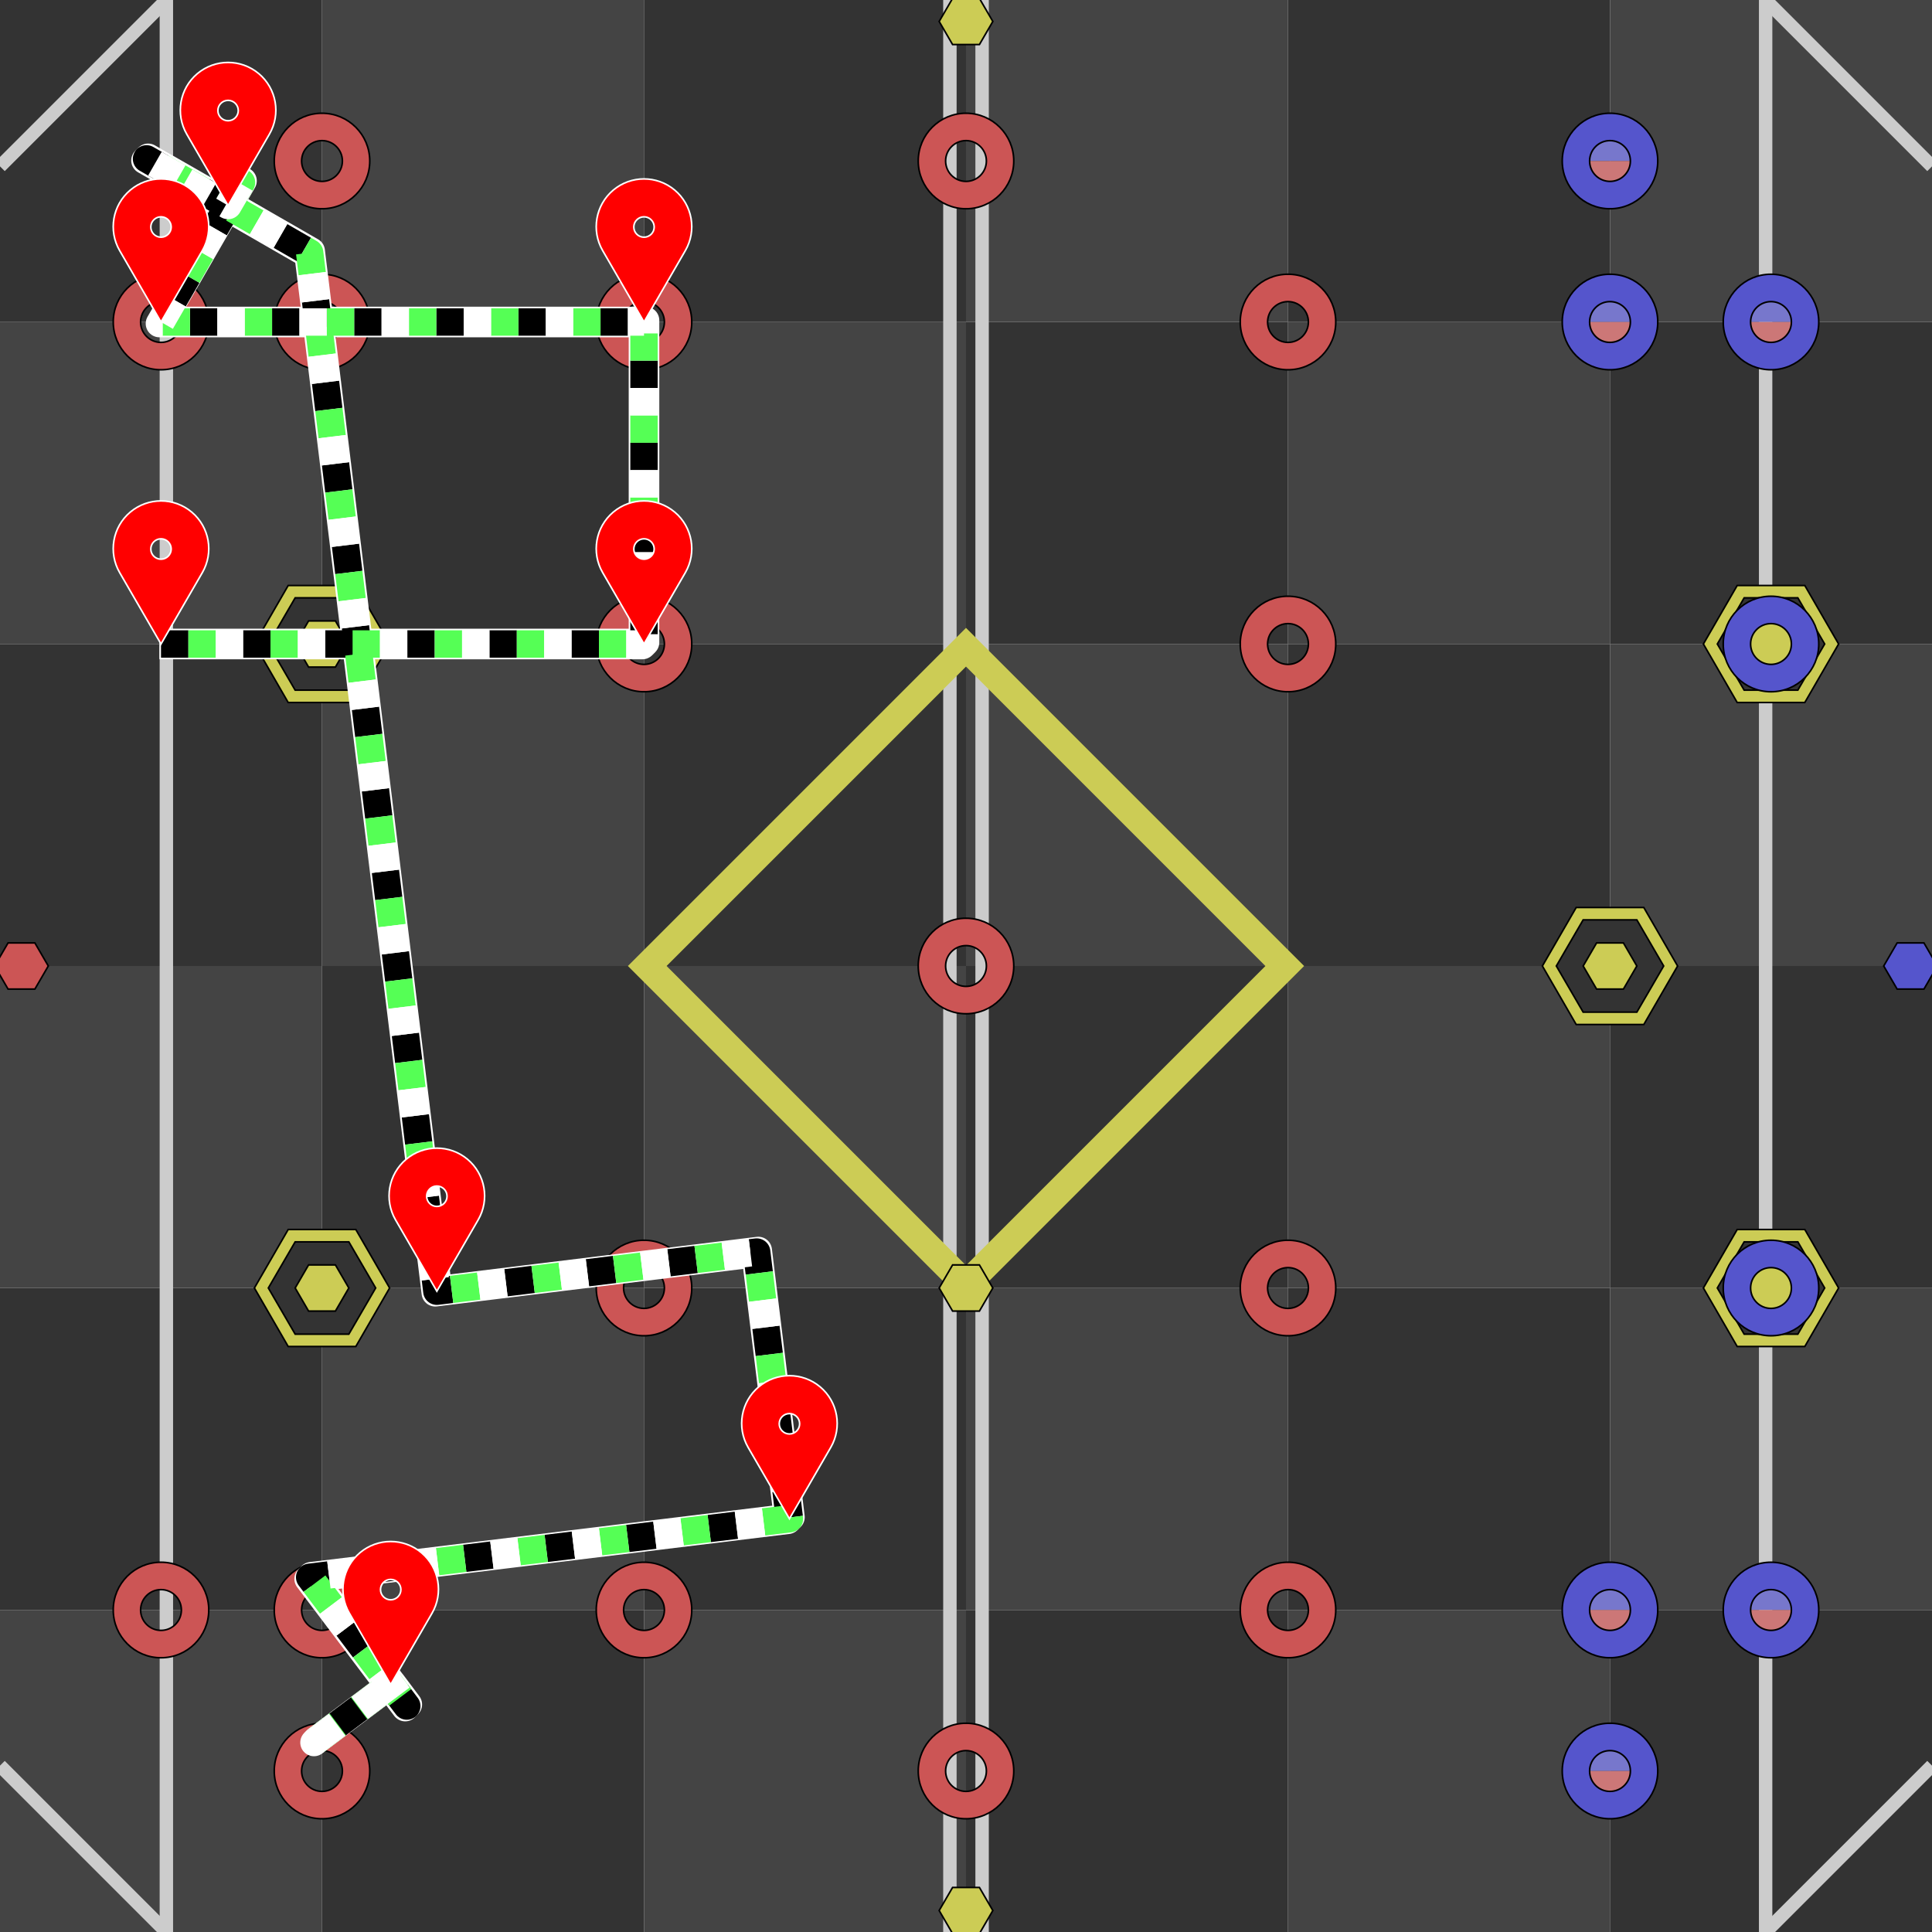
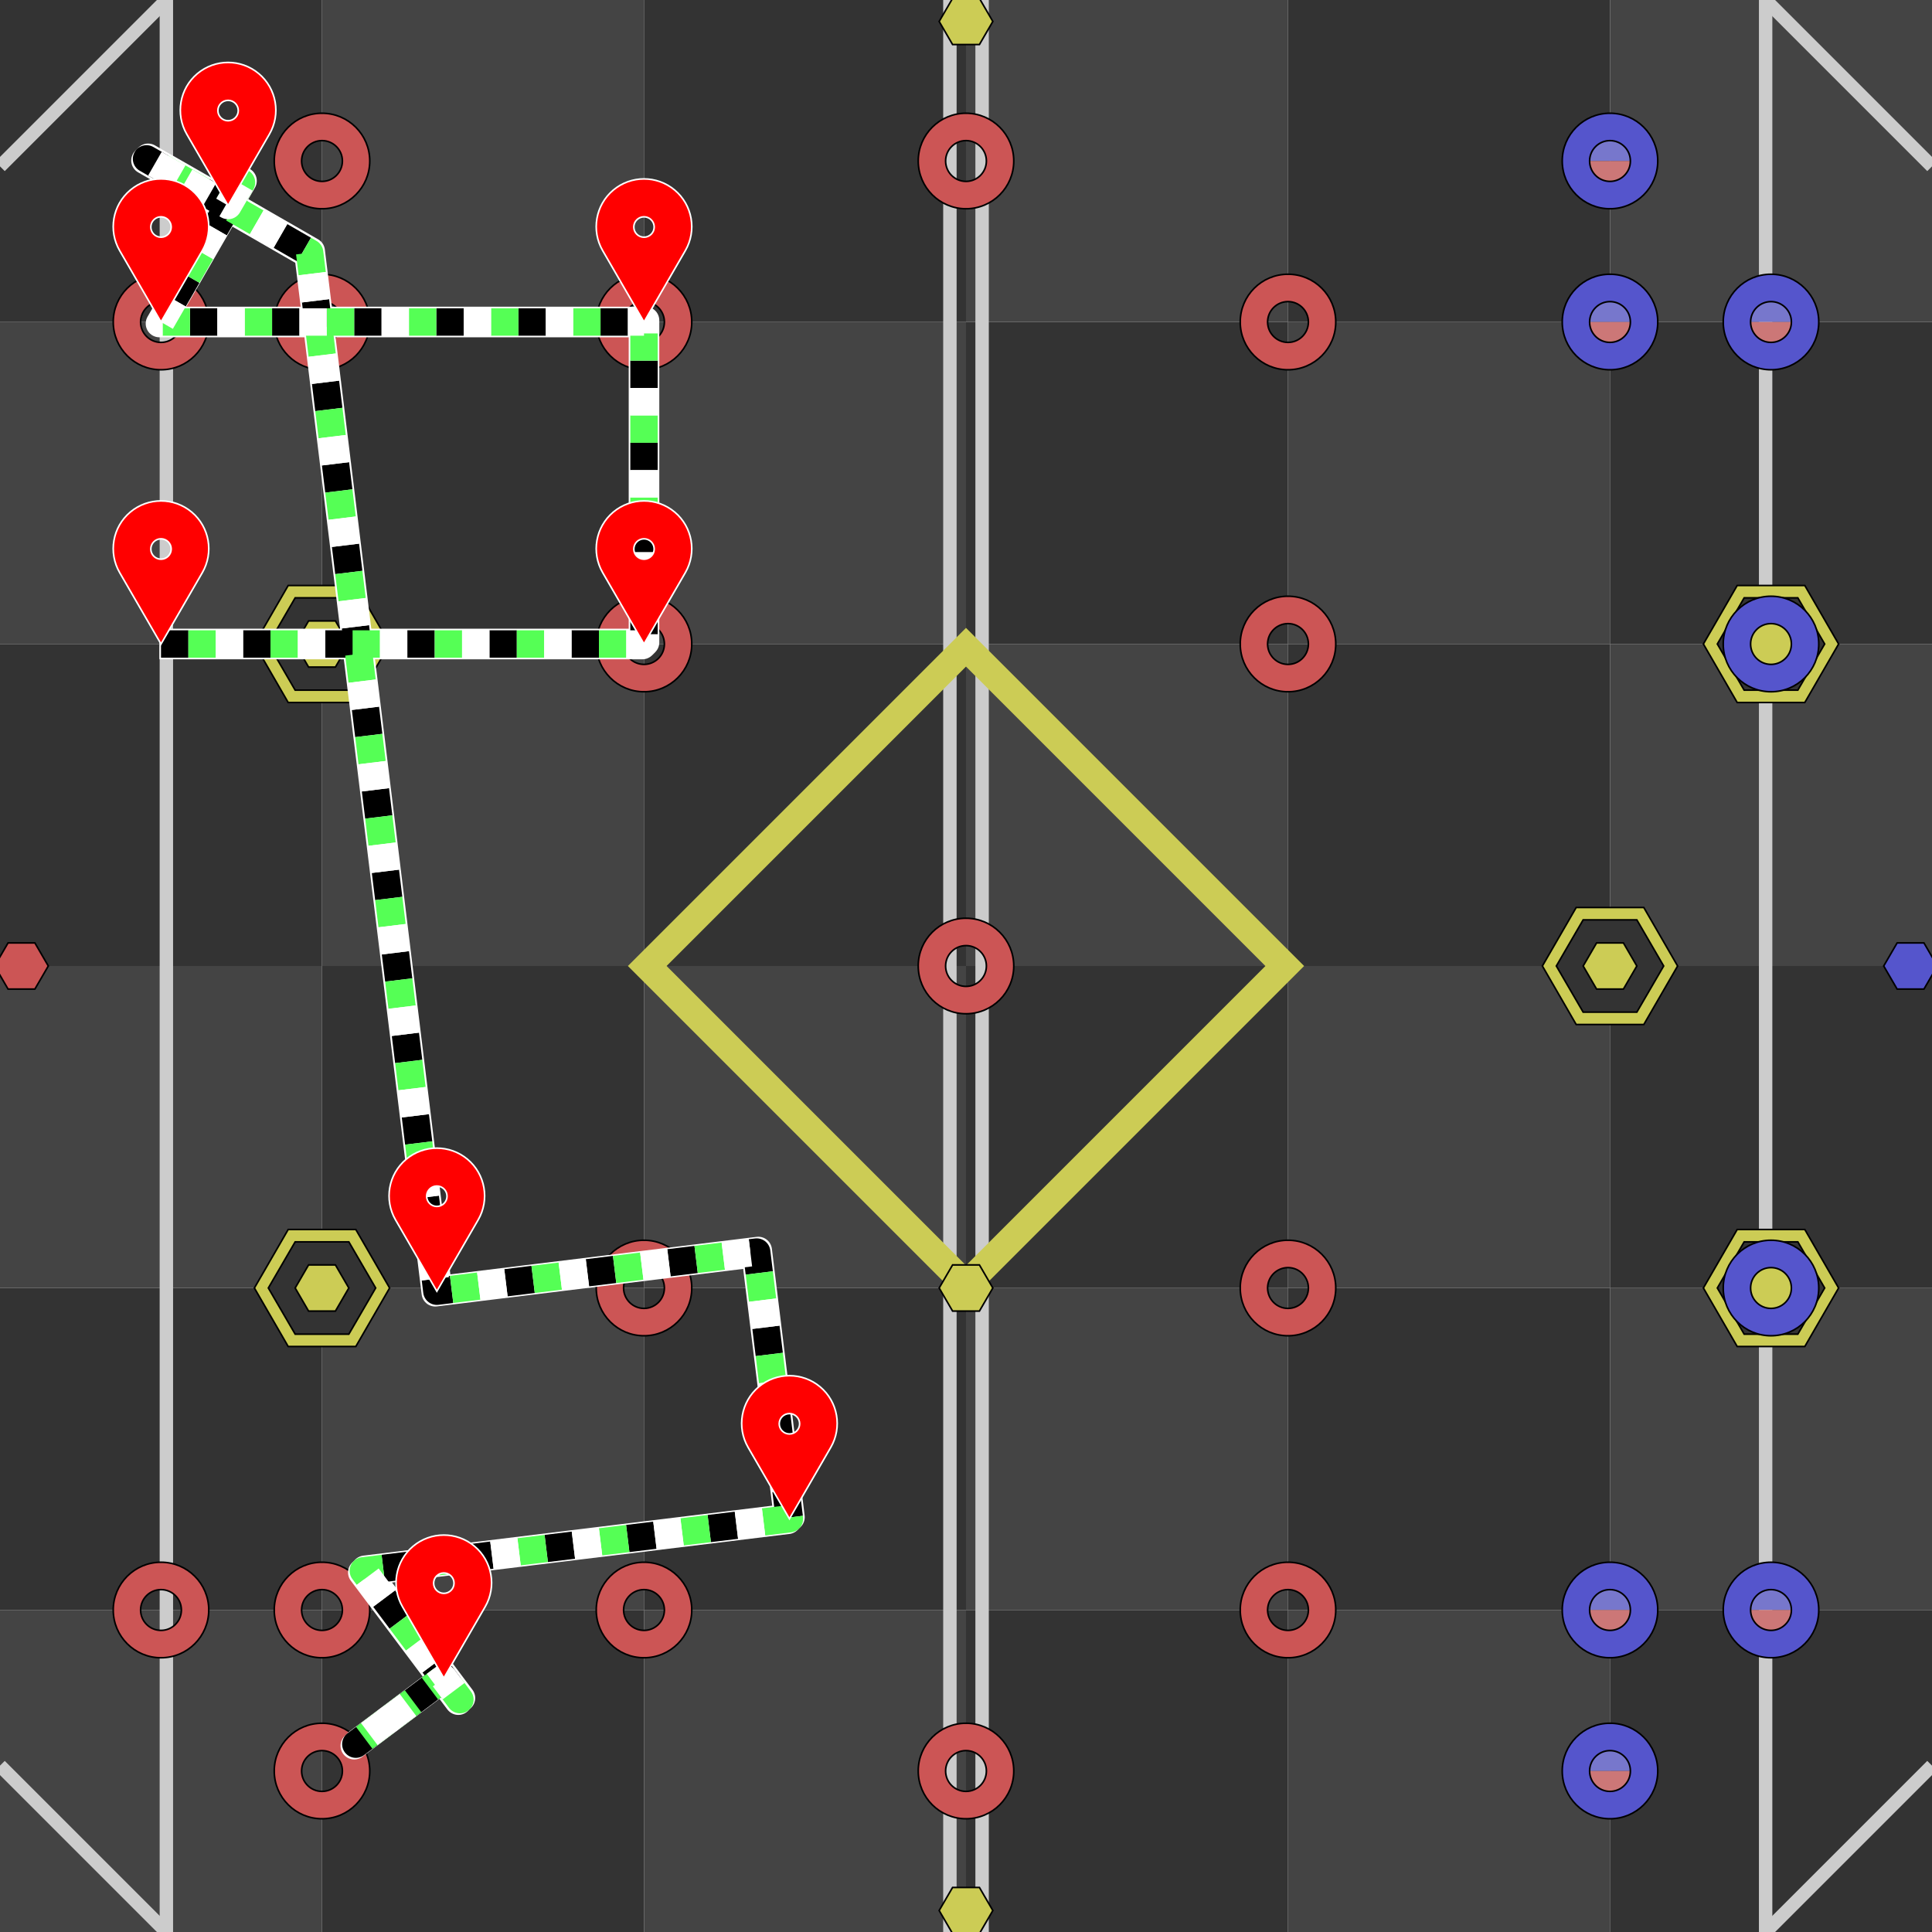
<svg xmlns="http://www.w3.org/2000/svg" version="1.1" width="600" height="600" viewBox="-1800 -1800 3600 3600">
  <g transform="scale(1, -1)">
    <rect x="-1800" y="-1800" width="600" height="600" fill="#444444" />
    <rect x="-1800" y="-1200" width="600" height="600" fill="#333333" />
    <rect x="-1800" y="-600" width="600" height="600" fill="#444444" />
    <rect x="-1800" y="0" width="600" height="600" fill="#333333" />
    <rect x="-1800" y="600" width="600" height="600" fill="#444444" />
    <rect x="-1800" y="1200" width="600" height="600" fill="#333333" />
    <rect x="-1200" y="-1800" width="600" height="600" fill="#333333" />
    <rect x="-1200" y="-1200" width="600" height="600" fill="#444444" />
    <rect x="-1200" y="-600" width="600" height="600" fill="#333333" />
    <rect x="-1200" y="0" width="600" height="600" fill="#444444" />
    <rect x="-1200" y="600" width="600" height="600" fill="#333333" />
    <rect x="-1200" y="1200" width="600" height="600" fill="#444444" />
    <rect x="-600" y="-1800" width="600" height="600" fill="#444444" />
    <rect x="-600" y="-1200" width="600" height="600" fill="#333333" />
    <rect x="-600" y="-600" width="600" height="600" fill="#444444" />
    <rect x="-600" y="0" width="600" height="600" fill="#333333" />
    <rect x="-600" y="600" width="600" height="600" fill="#444444" />
    <rect x="-600" y="1200" width="600" height="600" fill="#333333" />
    <rect x="0" y="-1800" width="600" height="600" fill="#333333" />
    <rect x="0" y="-1200" width="600" height="600" fill="#444444" />
    <rect x="0" y="-600" width="600" height="600" fill="#333333" />
    <rect x="0" y="0" width="600" height="600" fill="#444444" />
    <rect x="0" y="600" width="600" height="600" fill="#333333" />
    <rect x="0" y="1200" width="600" height="600" fill="#444444" />
    <rect x="600" y="-1800" width="600" height="600" fill="#444444" />
    <rect x="600" y="-1200" width="600" height="600" fill="#333333" />
    <rect x="600" y="-600" width="600" height="600" fill="#444444" />
    <rect x="600" y="0" width="600" height="600" fill="#333333" />
    <rect x="600" y="600" width="600" height="600" fill="#444444" />
    <rect x="600" y="1200" width="600" height="600" fill="#333333" />
    <rect x="1200" y="-1800" width="600" height="600" fill="#333333" />
    <rect x="1200" y="-1200" width="600" height="600" fill="#444444" />
    <rect x="1200" y="-600" width="600" height="600" fill="#333333" />
    <rect x="1200" y="0" width="600" height="600" fill="#444444" />
    <rect x="1200" y="600" width="600" height="600" fill="#333333" />
    <rect x="1200" y="1200" width="600" height="600" fill="#444444" />
    <line x1="-1490" y1="-1800" x2="-1490" y2="1800" stroke="#cccccc" stroke-width="25" />
    <line x1="-30" y1="-1800" x2="-30" y2="1800" stroke="#cccccc" stroke-width="25" />
    <line x1="30" y1="-1800" x2="30" y2="1800" stroke="#cccccc" stroke-width="25" />
    <line x1="1490" y1="-1800" x2="1490" y2="1800" stroke="#cccccc" stroke-width="25" />
    <line x1="-1800" y1="-1490" x2="-1490" y2="-1800" stroke="#cccccc" stroke-width="25" />
    <line x1="1800" y1="-1490" x2="1490" y2="-1800" stroke="#cccccc" stroke-width="25" />
    <line x1="-1800" y1="1490" x2="-1490" y2="1800" stroke="#cccccc" stroke-width="25" />
    <line x1="1800" y1="1490" x2="1490" y2="1800" stroke="#cccccc" stroke-width="25" />
    <rect x="-420" y="-420" width="840" height="840" transform="rotate(45)" stroke="#cccc55" fill="none" stroke-width="51" />
    <polygon points="-1710,0 -1735,43 -1785,43 -1810,0 -1785,-43 -1735,-43" fill="#cc5555" stroke="#000000" stroke-width="3" />
    <polygon points="1810,0 1785,43 1735,43 1710,0 1735,-43 1785,-43" fill="#5555cc" stroke="#000000" stroke-width="3" />
    <polygon points="50,1760 25,1803 -25,1803 -50,1760 -25,1717 25,1717" fill="#cccc55" stroke="#000000" stroke-width="3" />
    <polygon points="50,-600 25,-557 -25,-557 -50,-600 -25,-643 25,-643" fill="#cccc55" stroke="#000000" stroke-width="3" />
    <polygon points="50,-1760 25,-1717 -25,-1717 -50,-1760 -25,-1803 25,-1803" fill="#cccc55" stroke="#000000" stroke-width="3" />
    <polygon points="-1074,600 -1137,709 -1263,709 -1326,600 -1263,491 -1137,491" fill="#cccc55" stroke="#000000" stroke-width="3" />
    <polygon points="-1100,600 -1150,686 -1250,686 -1300,600 -1250,514 -1150,514" fill="#333333" stroke="#000000" stroke-width="3" />
    <polygon points="-1150,600 -1175,643 -1225,643 -1250,600 -1225,557 -1175,557" fill="#cccc55" stroke="#000000" stroke-width="3" />
    <polygon points="1626,600 1563,709 1437,709 1374,600 1437,491 1563,491" fill="#cccc55" stroke="#000000" stroke-width="3" />
    <polygon points="1600,600 1550,686 1450,686 1400,600 1450,514 1550,514" fill="#333333" stroke="#000000" stroke-width="3" />
    <polygon points="1550,600 1525,643 1475,643 1450,600 1475,557 1525,557" fill="#cccc55" stroke="#000000" stroke-width="3" />
    <polygon points="1326,0 1263,109 1137,109 1074,0 1137,-109 1263,-109" fill="#cccc55" stroke="#000000" stroke-width="3" />
    <polygon points="1300,0 1250,86 1150,86 1100,0 1150,-86 1250,-86" fill="#333333" stroke="#000000" stroke-width="3" />
    <polygon points="1250,0 1225,43 1175,43 1150,0 1175,-43 1225,-43" fill="#cccc55" stroke="#000000" stroke-width="3" />
    <polygon points="-1074,-600 -1137,-491 -1263,-491 -1326,-600 -1263,-709 -1137,-709" fill="#cccc55" stroke="#000000" stroke-width="3" />
    <polygon points="-1100,-600 -1150,-514 -1250,-514 -1300,-600 -1250,-686 -1150,-686" fill="#333333" stroke="#000000" stroke-width="3" />
    <polygon points="-1150,-600 -1175,-557 -1225,-557 -1250,-600 -1225,-643 -1175,-643" fill="#cccc55" stroke="#000000" stroke-width="3" />
    <polygon points="1626,-600 1563,-491 1437,-491 1374,-600 1437,-709 1563,-709" fill="#cccc55" stroke="#000000" stroke-width="3" />
    <polygon points="1600,-600 1550,-514 1450,-514 1400,-600 1450,-686 1550,-686" fill="#333333" stroke="#000000" stroke-width="3" />
    <polygon points="1550,-600 1525,-557 1475,-557 1450,-600 1475,-643 1525,-643" fill="#cccc55" stroke="#000000" stroke-width="3" />
    <path d="M 1111,1500 a 89,89 0 1,0 178,0" fill="#7777cc" />
    <path d="M 1111,1500 a 89,89 0 1,1 178,0" fill="#cc7777" />
    <path d="M 1111,1500 a 89 89 0 0 0 178 0 a 89 89 0 0 0 -178 0 z m 51 0 a 38 38 0 0 0 76 0 a 38 38 0 0 0 -76 0 z" fill="#5555cc" stroke="#000000" stroke-width="3" fill-rule="evenodd" />
    <path d="M 1111,1200 a 89,89 0 1,0 178,0" fill="#7777cc" />
    <path d="M 1111,1200 a 89,89 0 1,1 178,0" fill="#cc7777" />
    <path d="M 1111,1200 a 89 89 0 0 0 178 0 a 89 89 0 0 0 -178 0 z m 51 0 a 38 38 0 0 0 76 0 a 38 38 0 0 0 -76 0 z" fill="#5555cc" stroke="#000000" stroke-width="3" fill-rule="evenodd" />
    <path d="M 1411,1200 a 89,89 0 1,0 178,0" fill="#7777cc" />
    <path d="M 1411,1200 a 89,89 0 1,1 178,0" fill="#cc7777" />
    <path d="M 1411,1200 a 89 89 0 0 0 178 0 a 89 89 0 0 0 -178 0 z m 51 0 a 38 38 0 0 0 76 0 a 38 38 0 0 0 -76 0 z" fill="#5555cc" stroke="#000000" stroke-width="3" fill-rule="evenodd" />
    <path d="M 1111,-1200 a 89,89 0 1,0 178,0" fill="#7777cc" />
    <path d="M 1111,-1200 a 89,89 0 1,1 178,0" fill="#cc7777" />
    <path d="M 1111,-1200 a 89 89 0 0 0 178 0 a 89 89 0 0 0 -178 0 z m 51 0 a 38 38 0 0 0 76 0 a 38 38 0 0 0 -76 0 z" fill="#5555cc" stroke="#000000" stroke-width="3" fill-rule="evenodd" />
    <path d="M 1411,-1200 a 89,89 0 1,0 178,0" fill="#7777cc" />
    <path d="M 1411,-1200 a 89,89 0 1,1 178,0" fill="#cc7777" />
    <path d="M 1411,-1200 a 89 89 0 0 0 178 0 a 89 89 0 0 0 -178 0 z m 51 0 a 38 38 0 0 0 76 0 a 38 38 0 0 0 -76 0 z" fill="#5555cc" stroke="#000000" stroke-width="3" fill-rule="evenodd" />
    <path d="M 1111,-1500 a 89,89 0 1,0 178,0" fill="#7777cc" />
    <path d="M 1111,-1500 a 89,89 0 1,1 178,0" fill="#cc7777" />
    <path d="M 1111,-1500 a 89 89 0 0 0 178 0 a 89 89 0 0 0 -178 0 z m 51 0 a 38 38 0 0 0 76 0 a 38 38 0 0 0 -76 0 z" fill="#5555cc" stroke="#000000" stroke-width="3" fill-rule="evenodd" />
    <path d="M -1289,1500 a 89 89 0 0 0 178 0 a 89 89 0 0 0 -178 0 z m 51 0 a 38 38 0 0 0 76 0 a 38 38 0 0 0 -76 0 z" fill="#cc5555" stroke="#000000" stroke-width="3" fill-rule="evenodd" />
    <path d="M -89,1500 a 89 89 0 0 0 178 0 a 89 89 0 0 0 -178 0 z m 51 0 a 38 38 0 0 0 76 0 a 38 38 0 0 0 -76 0 z" fill="#cc5555" stroke="#000000" stroke-width="3" fill-rule="evenodd" />
    <path d="M -1589,1200 a 89 89 0 0 0 178 0 a 89 89 0 0 0 -178 0 z m 51 0 a 38 38 0 0 0 76 0 a 38 38 0 0 0 -76 0 z" fill="#cc5555" stroke="#000000" stroke-width="3" fill-rule="evenodd" />
    <path d="M -1289,1200 a 89 89 0 0 0 178 0 a 89 89 0 0 0 -178 0 z m 51 0 a 38 38 0 0 0 76 0 a 38 38 0 0 0 -76 0 z" fill="#cc5555" stroke="#000000" stroke-width="3" fill-rule="evenodd" />
    <path d="M -689,1200 a 89 89 0 0 0 178 0 a 89 89 0 0 0 -178 0 z m 51 0 a 38 38 0 0 0 76 0 a 38 38 0 0 0 -76 0 z" fill="#cc5555" stroke="#000000" stroke-width="3" fill-rule="evenodd" />
    <path d="M 511,1200 a 89 89 0 0 0 178 0 a 89 89 0 0 0 -178 0 z m 51 0 a 38 38 0 0 0 76 0 a 38 38 0 0 0 -76 0 z" fill="#cc5555" stroke="#000000" stroke-width="3" fill-rule="evenodd" />
    <path d="M -689,600 a 89 89 0 0 0 178 0 a 89 89 0 0 0 -178 0 z m 51 0 a 38 38 0 0 0 76 0 a 38 38 0 0 0 -76 0 z" fill="#cc5555" stroke="#000000" stroke-width="3" fill-rule="evenodd" />
    <path d="M 511,600 a 89 89 0 0 0 178 0 a 89 89 0 0 0 -178 0 z m 51 0 a 38 38 0 0 0 76 0 a 38 38 0 0 0 -76 0 z" fill="#cc5555" stroke="#000000" stroke-width="3" fill-rule="evenodd" />
    <path d="M -89,0 a 89 89 0 0 0 178 0 a 89 89 0 0 0 -178 0 z m 51 0 a 38 38 0 0 0 76 0 a 38 38 0 0 0 -76 0 z" fill="#cc5555" stroke="#000000" stroke-width="3" fill-rule="evenodd" />
    <path d="M -689,-600 a 89 89 0 0 0 178 0 a 89 89 0 0 0 -178 0 z m 51 0 a 38 38 0 0 0 76 0 a 38 38 0 0 0 -76 0 z" fill="#cc5555" stroke="#000000" stroke-width="3" fill-rule="evenodd" />
    <path d="M 511,-600 a 89 89 0 0 0 178 0 a 89 89 0 0 0 -178 0 z m 51 0 a 38 38 0 0 0 76 0 a 38 38 0 0 0 -76 0 z" fill="#cc5555" stroke="#000000" stroke-width="3" fill-rule="evenodd" />
    <path d="M -1589,-1200 a 89 89 0 0 0 178 0 a 89 89 0 0 0 -178 0 z m 51 0 a 38 38 0 0 0 76 0 a 38 38 0 0 0 -76 0 z" fill="#cc5555" stroke="#000000" stroke-width="3" fill-rule="evenodd" />
    <path d="M -1289,-1200 a 89 89 0 0 0 178 0 a 89 89 0 0 0 -178 0 z m 51 0 a 38 38 0 0 0 76 0 a 38 38 0 0 0 -76 0 z" fill="#cc5555" stroke="#000000" stroke-width="3" fill-rule="evenodd" />
    <path d="M -689,-1200 a 89 89 0 0 0 178 0 a 89 89 0 0 0 -178 0 z m 51 0 a 38 38 0 0 0 76 0 a 38 38 0 0 0 -76 0 z" fill="#cc5555" stroke="#000000" stroke-width="3" fill-rule="evenodd" />
    <path d="M 511,-1200 a 89 89 0 0 0 178 0 a 89 89 0 0 0 -178 0 z m 51 0 a 38 38 0 0 0 76 0 a 38 38 0 0 0 -76 0 z" fill="#cc5555" stroke="#000000" stroke-width="3" fill-rule="evenodd" />
    <path d="M -1289,-1500 a 89 89 0 0 0 178 0 a 89 89 0 0 0 -178 0 z m 51 0 a 38 38 0 0 0 76 0 a 38 38 0 0 0 -76 0 z" fill="#cc5555" stroke="#000000" stroke-width="3" fill-rule="evenodd" />
    <path d="M -89,-1500 a 89 89 0 0 0 178 0 a 89 89 0 0 0 -178 0 z m 51 0 a 38 38 0 0 0 76 0 a 38 38 0 0 0 -76 0 z" fill="#cc5555" stroke="#000000" stroke-width="3" fill-rule="evenodd" />
    <path d="M 1411,600 a 89 89 0 0 0 178 0 a 89 89 0 0 0 -178 0 z m 51 0 a 38 38 0 0 0 76 0 a 38 38 0 0 0 -76 0 z" fill="#5555cc" stroke="#000000" stroke-width="3" fill-rule="evenodd" />
    <path d="M 1411,-600 a 89 89 0 0 0 178 0 a 89 89 0 0 0 -178 0 z m 51 0 a 38 38 0 0 0 76 0 a 38 38 0 0 0 -76 0 z" fill="#5555cc" stroke="#000000" stroke-width="3" fill-rule="evenodd" />
-     <polyline points="-1497,603 -1197,603 -597,603 -597,1203 -1497,1203 -1347,1463 -1372,1420 -1524,1507 -1220,1332 -983,-603 -387,-530 -326,-1027 -1220,-1136 -1039,-1376 -1069,-1336 -1209,-1441 -1049,-1321" fill="none" stroke="#ffffff" stroke-width="51" stroke-linejoin="round" />
-     <polyline points="-1503,597 -1203,597 -603,597 -603,1197 -1503,1197 -1353,1457 -1378,1414 -1530,1501 -1226,1326 -989,-609 -393,-536 -332,-1033 -1226,-1142 -1045,-1382 -1075,-1342 -1215,-1447 -1055,-1327" fill="none" stroke="#ffffff" stroke-width="51" stroke-linejoin="round" />
-     <polyline points="-1500,600 -1200,600 -600,600 -600,1200 -1500,1200 -1350,1460 -1375,1417 -1527,1504 -1223,1329 -986,-606 -390,-533 -329,-1030 -1223,-1139 -1042,-1379 -1072,-1339 -1212,-1444 -1052,-1324" fill="none" stroke="#000000" stroke-width="51" stroke-dasharray="51,102" stroke-linejoin="round" />
-     <polyline points="-1500,600 -1200,600 -600,600 -600,1200 -1500,1200 -1350,1460 -1375,1417 -1527,1504 -1223,1329 -986,-606 -390,-533 -329,-1030 -1223,-1139 -1042,-1379 -1072,-1339 -1212,-1444 -1052,-1324" fill="none" stroke="#55ff55" stroke-width="51" stroke-dasharray="51,102" stroke-dashoffset="102" stroke-linejoin="round" />
-     <polyline points="-1500,600 -1200,600 -600,600 -600,1200 -1500,1200 -1350,1460 -1375,1417 -1527,1504 -1223,1329 -986,-606 -390,-533 -329,-1030 -1223,-1139 -1042,-1379 -1072,-1339 -1212,-1444 -1052,-1324" fill="none" stroke="#ffffff" stroke-width="51" stroke-dasharray="51,102" stroke-dashoffset="51" stroke-linejoin="round" />
+     <polyline points="-1497,603 -1197,603 -597,603 -597,1203 -1497,1203 -1347,1463 -1372,1420 -1524,1507 -1220,1332 -983,-603 -387,-530 -326,-1027 -1120,-1124 -940,-1364 -970,-1324 -1134,-1447 -974,-1327" fill="none" stroke="#ffffff" stroke-width="51" stroke-linejoin="round" />
+     <polyline points="-1503,597 -1203,597 -603,597 -603,1197 -1503,1197 -1353,1457 -1378,1414 -1530,1501 -1226,1326 -989,-609 -393,-536 -332,-1033 -1126,-1130 -946,-1370 -976,-1330 -1140,-1453 -980,-1333" fill="none" stroke="#ffffff" stroke-width="51" stroke-linejoin="round" />
+     <polyline points="-1500,600 -1200,600 -600,600 -600,1200 -1500,1200 -1350,1460 -1375,1417 -1527,1504 -1223,1329 -986,-606 -390,-533 -329,-1030 -1123,-1127 -943,-1367 -973,-1327 -1137,-1450 -977,-1330" fill="none" stroke="#000000" stroke-width="51" stroke-dasharray="51,102" stroke-linejoin="round" />
+     <polyline points="-1500,600 -1200,600 -600,600 -600,1200 -1500,1200 -1350,1460 -1375,1417 -1527,1504 -1223,1329 -986,-606 -390,-533 -329,-1030 -1123,-1127 -943,-1367 -973,-1327 -1137,-1450 -977,-1330" fill="none" stroke="#55ff55" stroke-width="51" stroke-dasharray="51,102" stroke-dashoffset="102" stroke-linejoin="round" />
+     <polyline points="-1500,600 -1200,600 -600,600 -600,1200 -1500,1200 -1350,1460 -1375,1417 -1527,1504 -1223,1329 -986,-606 -390,-533 -329,-1030 -1123,-1127 -943,-1367 -973,-1327 -1137,-1450 -977,-1330" fill="none" stroke="#ffffff" stroke-width="51" stroke-dasharray="51,102" stroke-dashoffset="51" stroke-linejoin="round" />
    <path d="M -1500,600 l -77 133 a 89 89 0 1 0 154 0 z m -19 177 a 19 19 0 0 0 38 0 a 19 19 0 0 0 -38 0 z" fill="#ff0000" stroke="#ffffff" stroke-width="3" fill-rule="evenodd" />
    <path d="M -600,600 l -77 133 a 89 89 0 1 0 154 0 z m -19 177 a 19 19 0 0 0 38 0 a 19 19 0 0 0 -38 0 z" fill="#ff0000" stroke="#ffffff" stroke-width="3" fill-rule="evenodd" />
    <path d="M -600,1200 l -77 133 a 89 89 0 1 0 154 0 z m -19 177 a 19 19 0 0 0 38 0 a 19 19 0 0 0 -38 0 z" fill="#ff0000" stroke="#ffffff" stroke-width="3" fill-rule="evenodd" />
    <path d="M -1500,1200 l -77 133 a 89 89 0 1 0 154 0 z m -19 177 a 19 19 0 0 0 38 0 a 19 19 0 0 0 -38 0 z" fill="#ff0000" stroke="#ffffff" stroke-width="3" fill-rule="evenodd" />
    <path d="M -1375,1417 l -77 133 a 89 89 0 1 0 154 0 z m -19 177 a 19 19 0 0 0 38 0 a 19 19 0 0 0 -38 0 z" fill="#ff0000" stroke="#ffffff" stroke-width="3" fill-rule="evenodd" />
    <path d="M -986,-606 l -77 133 a 89 89 0 1 0 154 0 z m -19 177 a 19 19 0 0 0 38 0 a 19 19 0 0 0 -38 0 z" fill="#ff0000" stroke="#ffffff" stroke-width="3" fill-rule="evenodd" />
    <path d="M -329,-1030 l -77 133 a 89 89 0 1 0 154 0 z m -19 177 a 19 19 0 0 0 38 0 a 19 19 0 0 0 -38 0 z" fill="#ff0000" stroke="#ffffff" stroke-width="3" fill-rule="evenodd" />
-     <path d="M -1072,-1339 l -77 133 a 89 89 0 1 0 154 0 z m -19 177 a 19 19 0 0 0 38 0 a 19 19 0 0 0 -38 0 z" fill="#ff0000" stroke="#ffffff" stroke-width="3" fill-rule="evenodd" />
+     <path d="M -973,-1327 l -77 133 a 89 89 0 1 0 154 0 z m -19 177 a 19 19 0 0 0 38 0 a 19 19 0 0 0 -38 0 z" fill="#ff0000" stroke="#ffffff" stroke-width="3" fill-rule="evenodd" />
  </g>
</svg>
